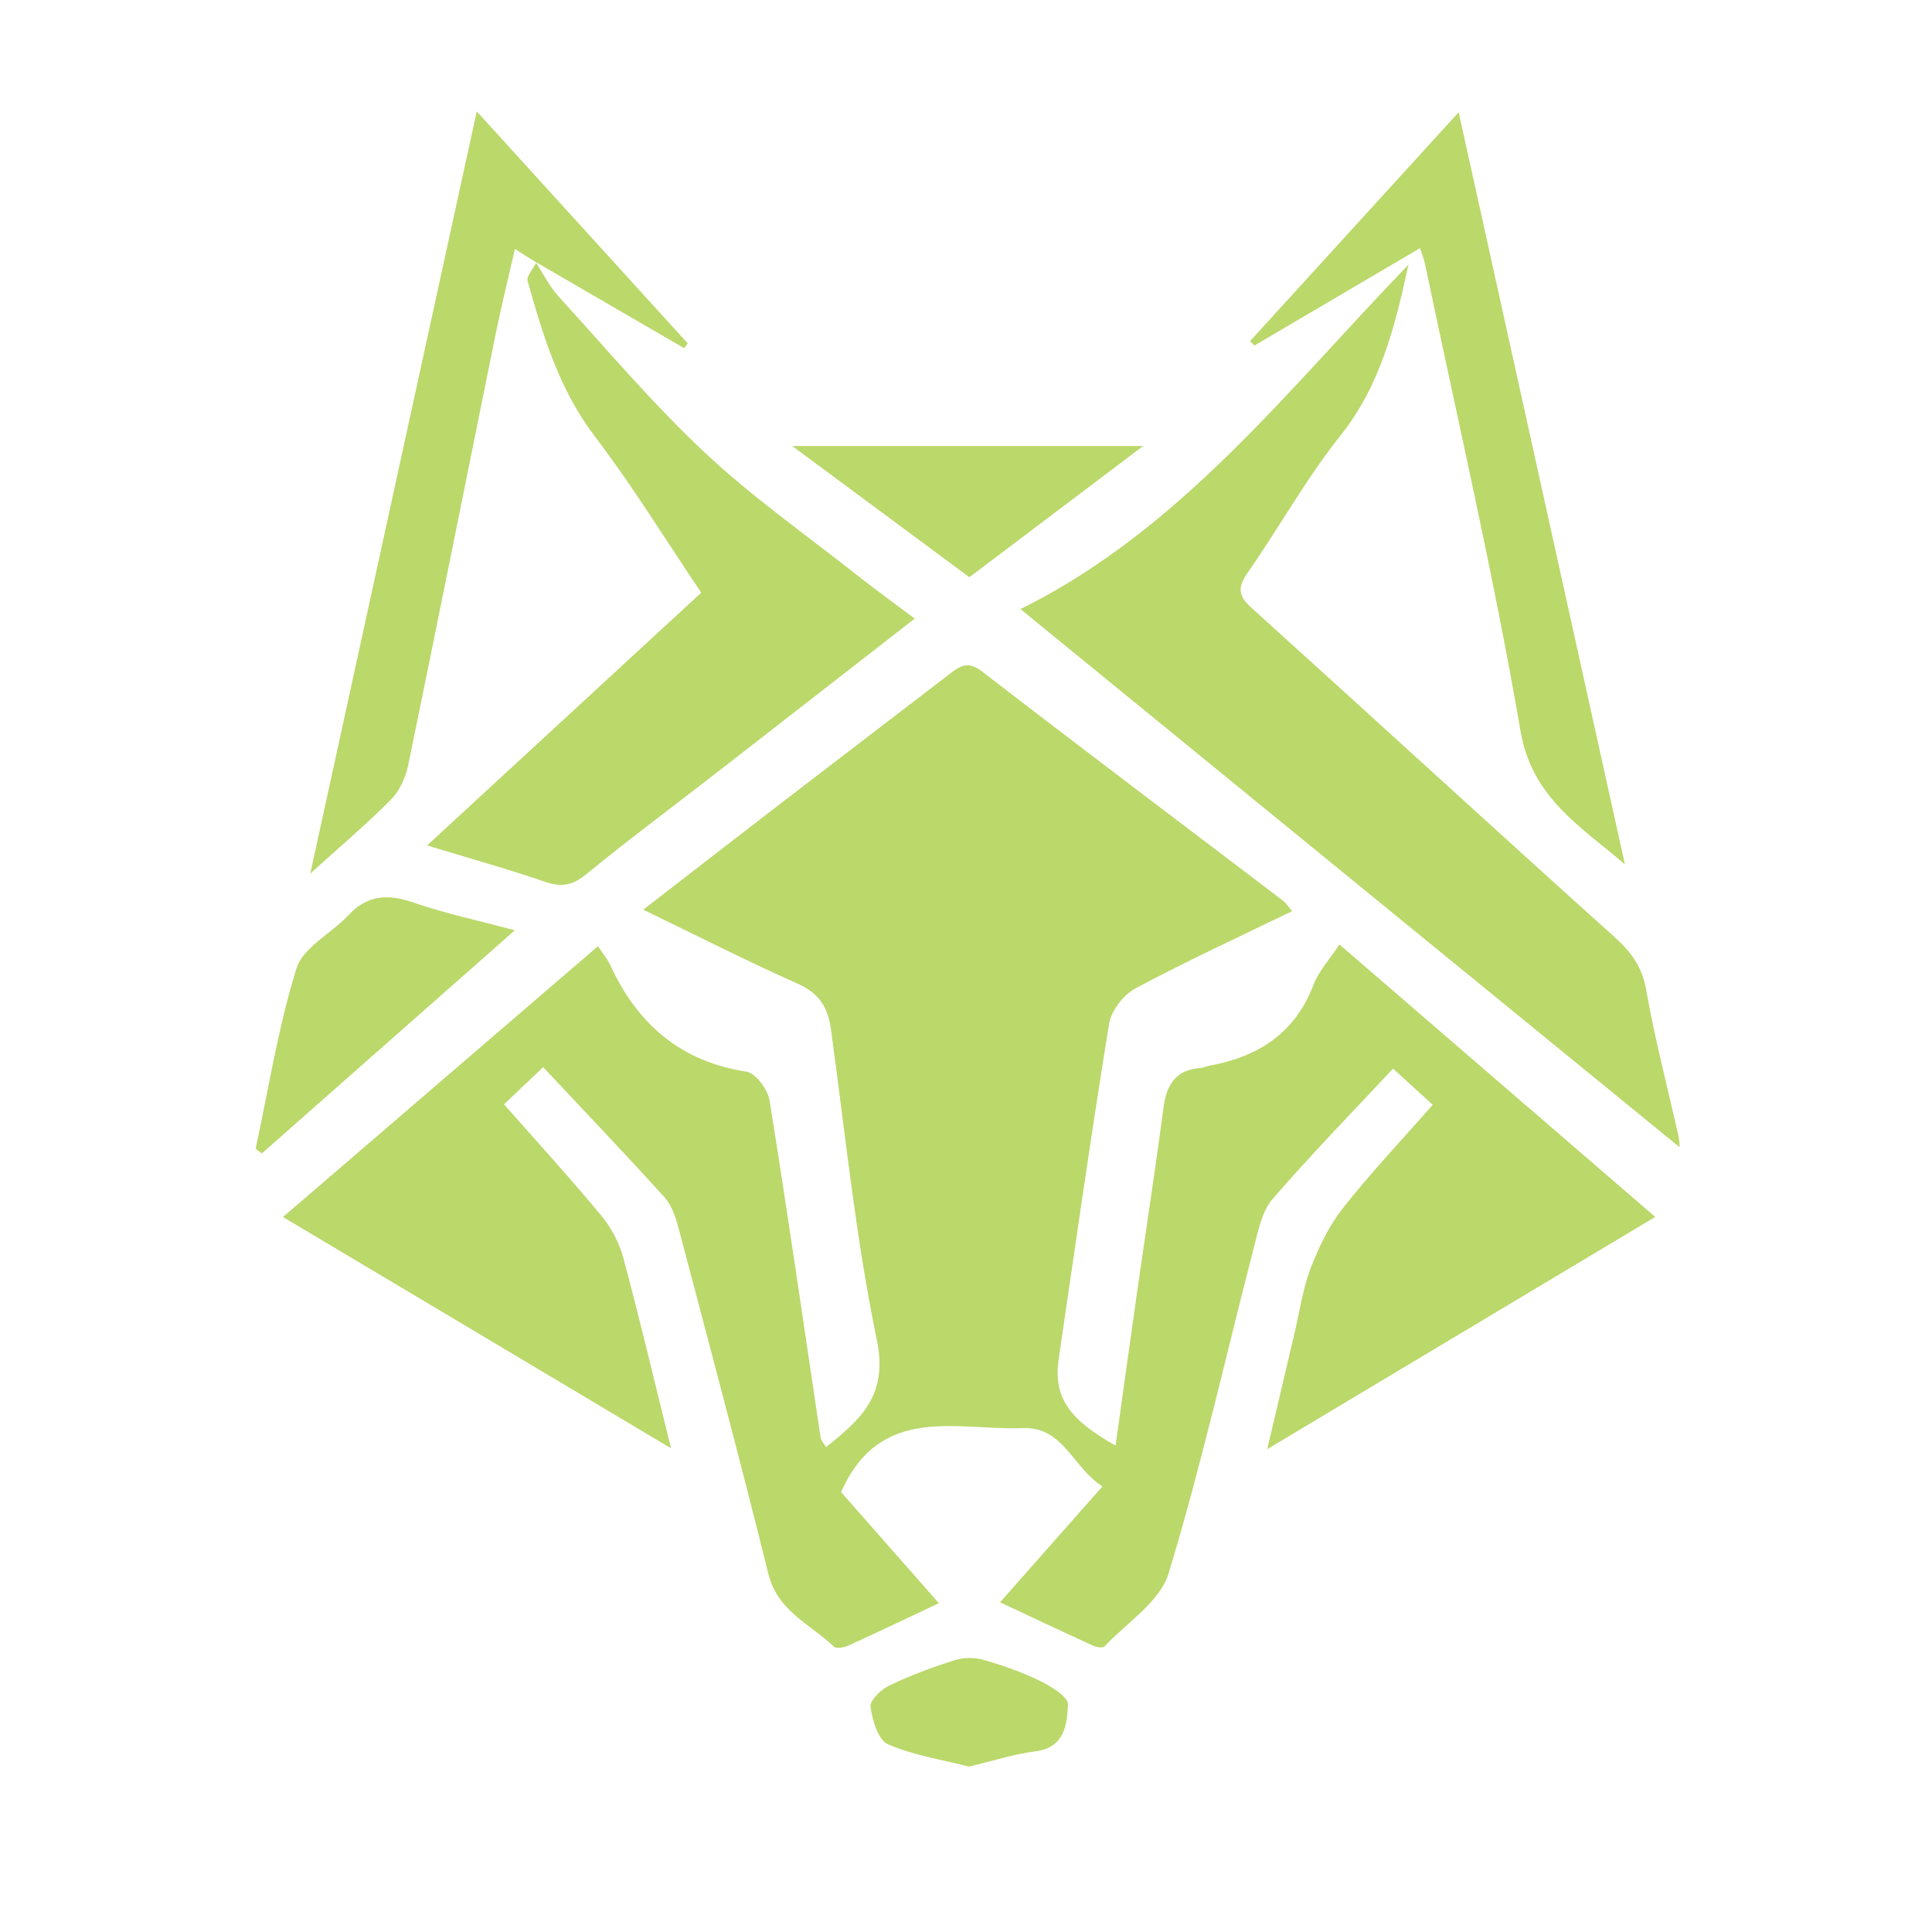
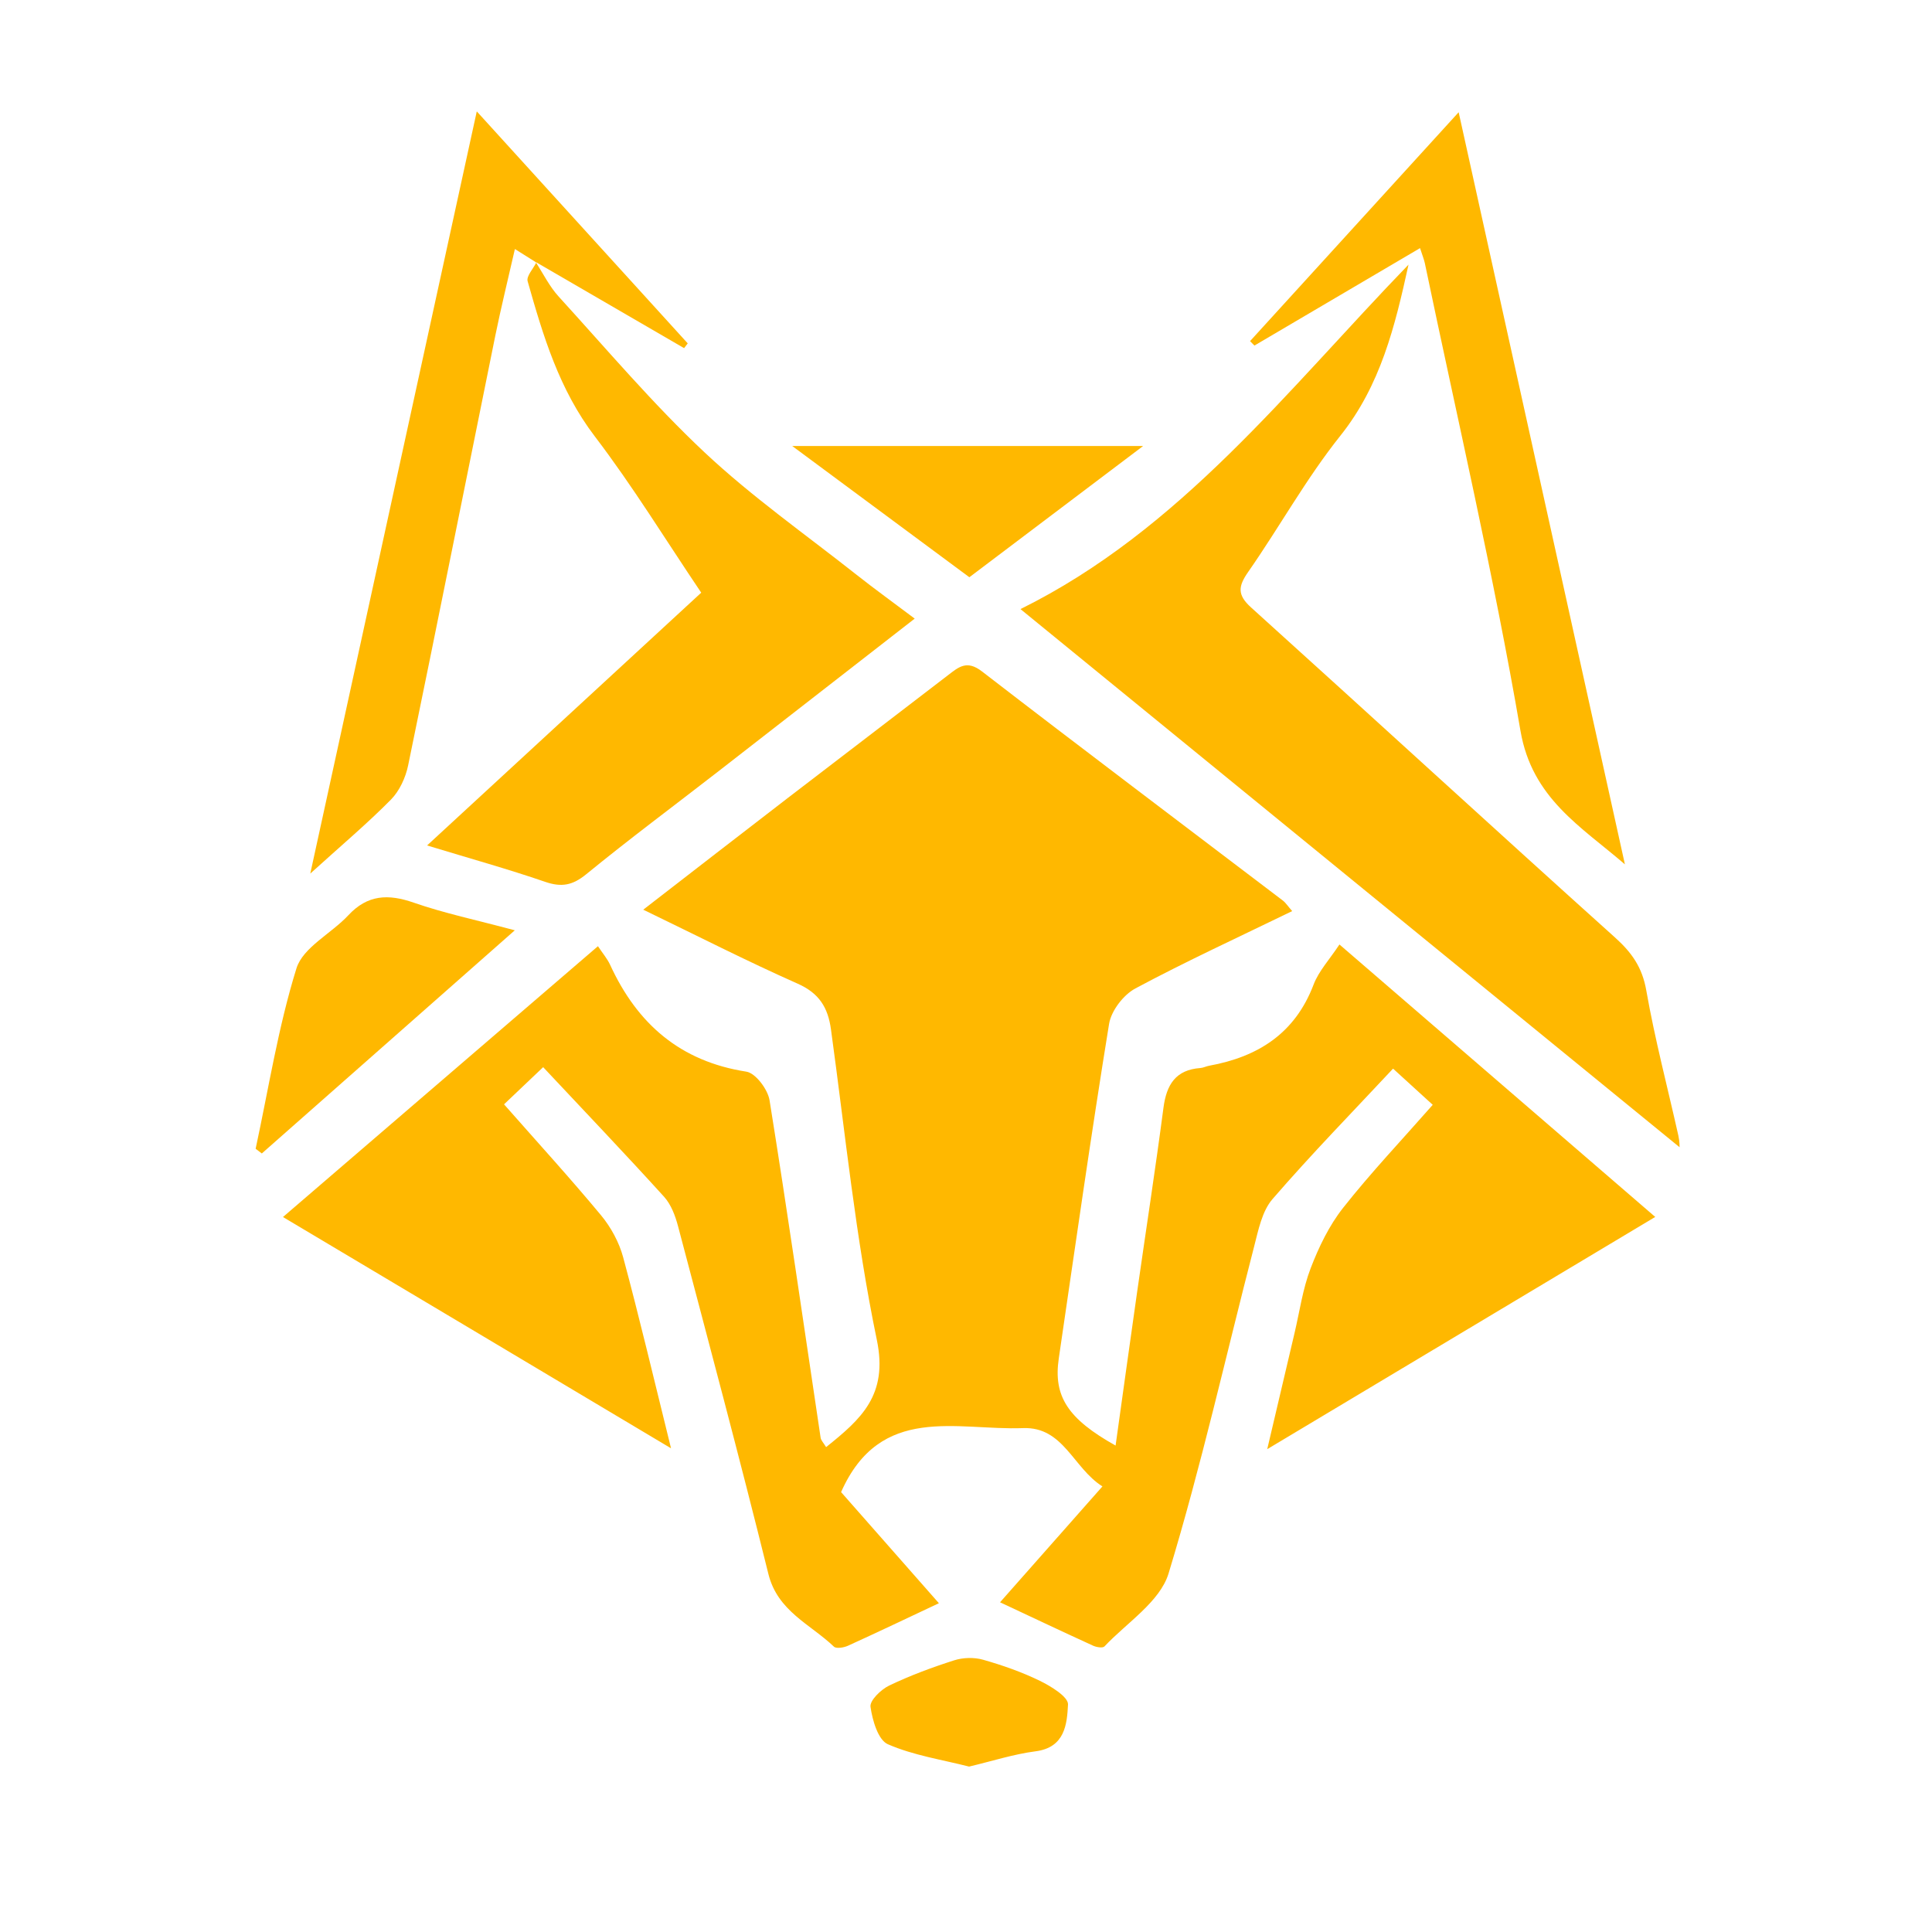
<svg xmlns="http://www.w3.org/2000/svg" id="Layer_1" data-name="Layer 1" viewBox="0 0 1080 1080">
  <defs>
    <style>
      .cls-1 {
-         fill: #bbd86b;
+         fill: #ffb800;
        stroke-width: 0px;
      }
    </style>
  </defs>
  <path class="cls-1" d="m559.05,895.67c19.63-22.22,37.97-42.97,57.22-64.76-16.36-10.26-21.78-33.45-44.39-32.59-37.06,1.41-79.74-13.81-101.71,35.78,16.54,18.78,35.14,39.92,54.68,62.11-18.04,8.49-34.38,16.3-50.87,23.79-2.3,1.04-6.5,1.74-7.82.48-13.18-12.58-31.45-19.75-36.62-40.6-16.11-64.97-33.4-129.66-50.5-194.38-1.54-5.84-3.9-12.19-7.84-16.53-21.76-23.99-44.14-47.43-67.57-72.42-7.11,6.76-13.81,13.12-21.87,20.78,18.55,21.07,36.86,41.11,54.18,61.97,5.57,6.71,10.15,15.13,12.41,23.52,9.11,33.8,17.13,67.9,26.76,106.79-39.28-23.42-74.49-44.43-109.71-65.42-35.13-20.94-70.27-41.87-107.21-63.87,58.78-50.54,117-100.6,176.07-151.39,2.63,3.98,5.22,6.97,6.81,10.43,15.16,32.98,39.17,53.96,76.14,59.7,5.18.8,12,9.93,12.98,16.02,10.09,62.78,19.12,125.73,28.54,188.62.22,1.5,1.61,2.82,3.07,5.25,19.53-15.66,34.78-29.05,28.36-59.92-11.88-57.17-17.66-115.61-25.64-173.57-1.68-12.23-6.56-20.23-18.59-25.57-28.33-12.56-55.96-26.69-86.35-41.37,28.22-21.82,54.51-42.23,80.9-62.52,29.75-22.87,59.62-45.59,89.36-68.48,6.02-4.63,10.58-8.75,19.06-2.21,55.79,43.04,112.1,85.42,168.19,128.08,1.65,1.26,2.82,3.15,5.25,5.92-30.08,14.63-59.33,28.07-87.65,43.23-6.68,3.58-13.51,12.47-14.71,19.83-10.11,62.23-18.97,124.65-28.12,187.04-3.1,21.11,5.03,33.73,31.76,48.67,4.06-28.98,7.98-57.46,12.05-85.93,4.9-34.3,10.2-68.54,14.71-102.88,1.69-12.89,6.78-21.24,20.63-22.24,1.66-.12,3.25-.98,4.92-1.28,27.31-4.97,47.99-18.05,58.35-45.3,2.91-7.66,8.97-14.11,14.48-22.48,58.99,50.9,116.92,100.88,176.53,152.3-71.98,43.08-142.76,85.44-216.9,129.82,5.56-23.66,10.39-44.26,15.25-64.84,2.87-12.14,4.58-24.73,9.02-36.28,4.56-11.87,10.33-23.87,18.15-33.78,15.45-19.59,32.68-37.77,50.1-57.59-7.26-6.62-14.17-12.92-22.18-20.23-22.12,23.69-45.51,47.63-67.37,72.9-5.88,6.79-7.94,17.4-10.32,26.63-15.78,60.96-29.5,122.52-47.81,182.69-4.81,15.8-23.33,27.49-35.85,40.79-.94,1-4.46.43-6.32-.42-16.84-7.7-33.57-15.62-52.01-24.26Z" />
  <path class="cls-1" d="m570.46,340.48c89.44-44.25,149.29-122.65,216.91-192.55-7.55,34.44-15.6,67.45-38.12,95.67-19.06,23.88-34,51.01-51.54,76.16-5.62,8.05-6.1,12.82,1.66,19.82,67.95,61.35,135.36,123.28,203.44,184.49,9.38,8.43,15.21,16.69,17.46,29.52,4.8,27.34,11.92,54.26,17.98,81.38.69,3.11.65,6.39.65,6.34-120.99-98.78-243.18-198.55-368.44-300.82Z" />
  <path class="cls-1" d="m299.36,146.37c4.27,6.51,7.75,13.73,12.93,19.4,26.83,29.42,52.66,59.99,81.63,87.17,26.38,24.75,56.28,45.75,84.76,68.25,10.2,8.06,20.76,15.67,32.65,24.62-37.32,29.04-73.46,57.19-109.65,85.29-24.69,19.17-49.78,37.83-73.97,57.6-7.63,6.24-13.8,7.4-22.97,4.25-20.83-7.16-42.09-13.06-66-20.34,51.6-47.57,101.6-93.68,153.25-141.3-19.94-29.56-38.28-59.56-59.49-87.37-19.94-26.15-28.9-56.22-37.55-86.73-.8-2.81,3.12-6.95,4.85-10.48,0,0-.42-.35-.42-.35Z" />
  <path class="cls-1" d="m299.36,146.37s.42.34.42.35c-3.29-2.07-6.58-4.14-11.95-7.51-3.88,17.09-7.76,32.71-10.96,48.47-16.26,80.06-32.21,160.17-48.72,240.18-1.4,6.81-4.81,14.24-9.6,19.11-13.06,13.25-27.36,25.28-45.1,41.36,31.43-143.89,61.81-282.95,93.07-426.06,40.85,44.92,79.39,87.3,117.93,129.68-.68.89-1.36,1.77-2.04,2.66-27.68-16.07-55.36-32.15-83.05-48.22Z" />
  <path class="cls-1" d="m908.33,483.18c-24.57-21.18-51.89-36.92-58.36-74.58-15.06-87.62-35.29-174.36-53.47-261.45-.44-2.11-1.3-4.13-2.69-8.45-31.48,18.52-62.03,36.5-92.57,54.47-.82-.83-1.63-1.65-2.45-2.48,38.14-41.85,76.28-83.7,116.61-127.95,31.46,142.36,62.2,281.4,92.93,420.44Z" />
  <path class="cls-1" d="m142.9,642.18c7.27-33.72,12.61-68.05,22.82-100.86,3.65-11.74,19.47-19.44,28.99-29.67,10.75-11.56,22.29-12.03,36.55-7.07,17.03,5.93,34.82,9.65,56.52,15.46-48.67,42.93-95.05,83.84-141.42,124.75-1.15-.87-2.3-1.74-3.45-2.61Z" />
  <path class="cls-1" d="m639,249.33c-34.57,26.11-65.53,49.49-97.12,73.35-32.21-23.86-63.8-47.27-99.01-73.35h196.13Z" />
  <path class="cls-1" d="m541.72,987.53c-15.09-3.86-31.09-6.24-45.4-12.49-5.46-2.38-8.65-13.41-9.7-20.94-.49-3.5,5.83-9.64,10.38-11.83,11.71-5.62,24-10.18,36.39-14.14,4.95-1.58,11.12-1.75,16.11-.34,10.86,3.08,21.67,6.86,31.8,11.8,6.23,3.04,15.94,9,15.72,13.23-.55,11-1.7,24.05-18.12,26.17-12.24,1.58-24.18,5.47-37.17,8.54Z" />
</svg>
